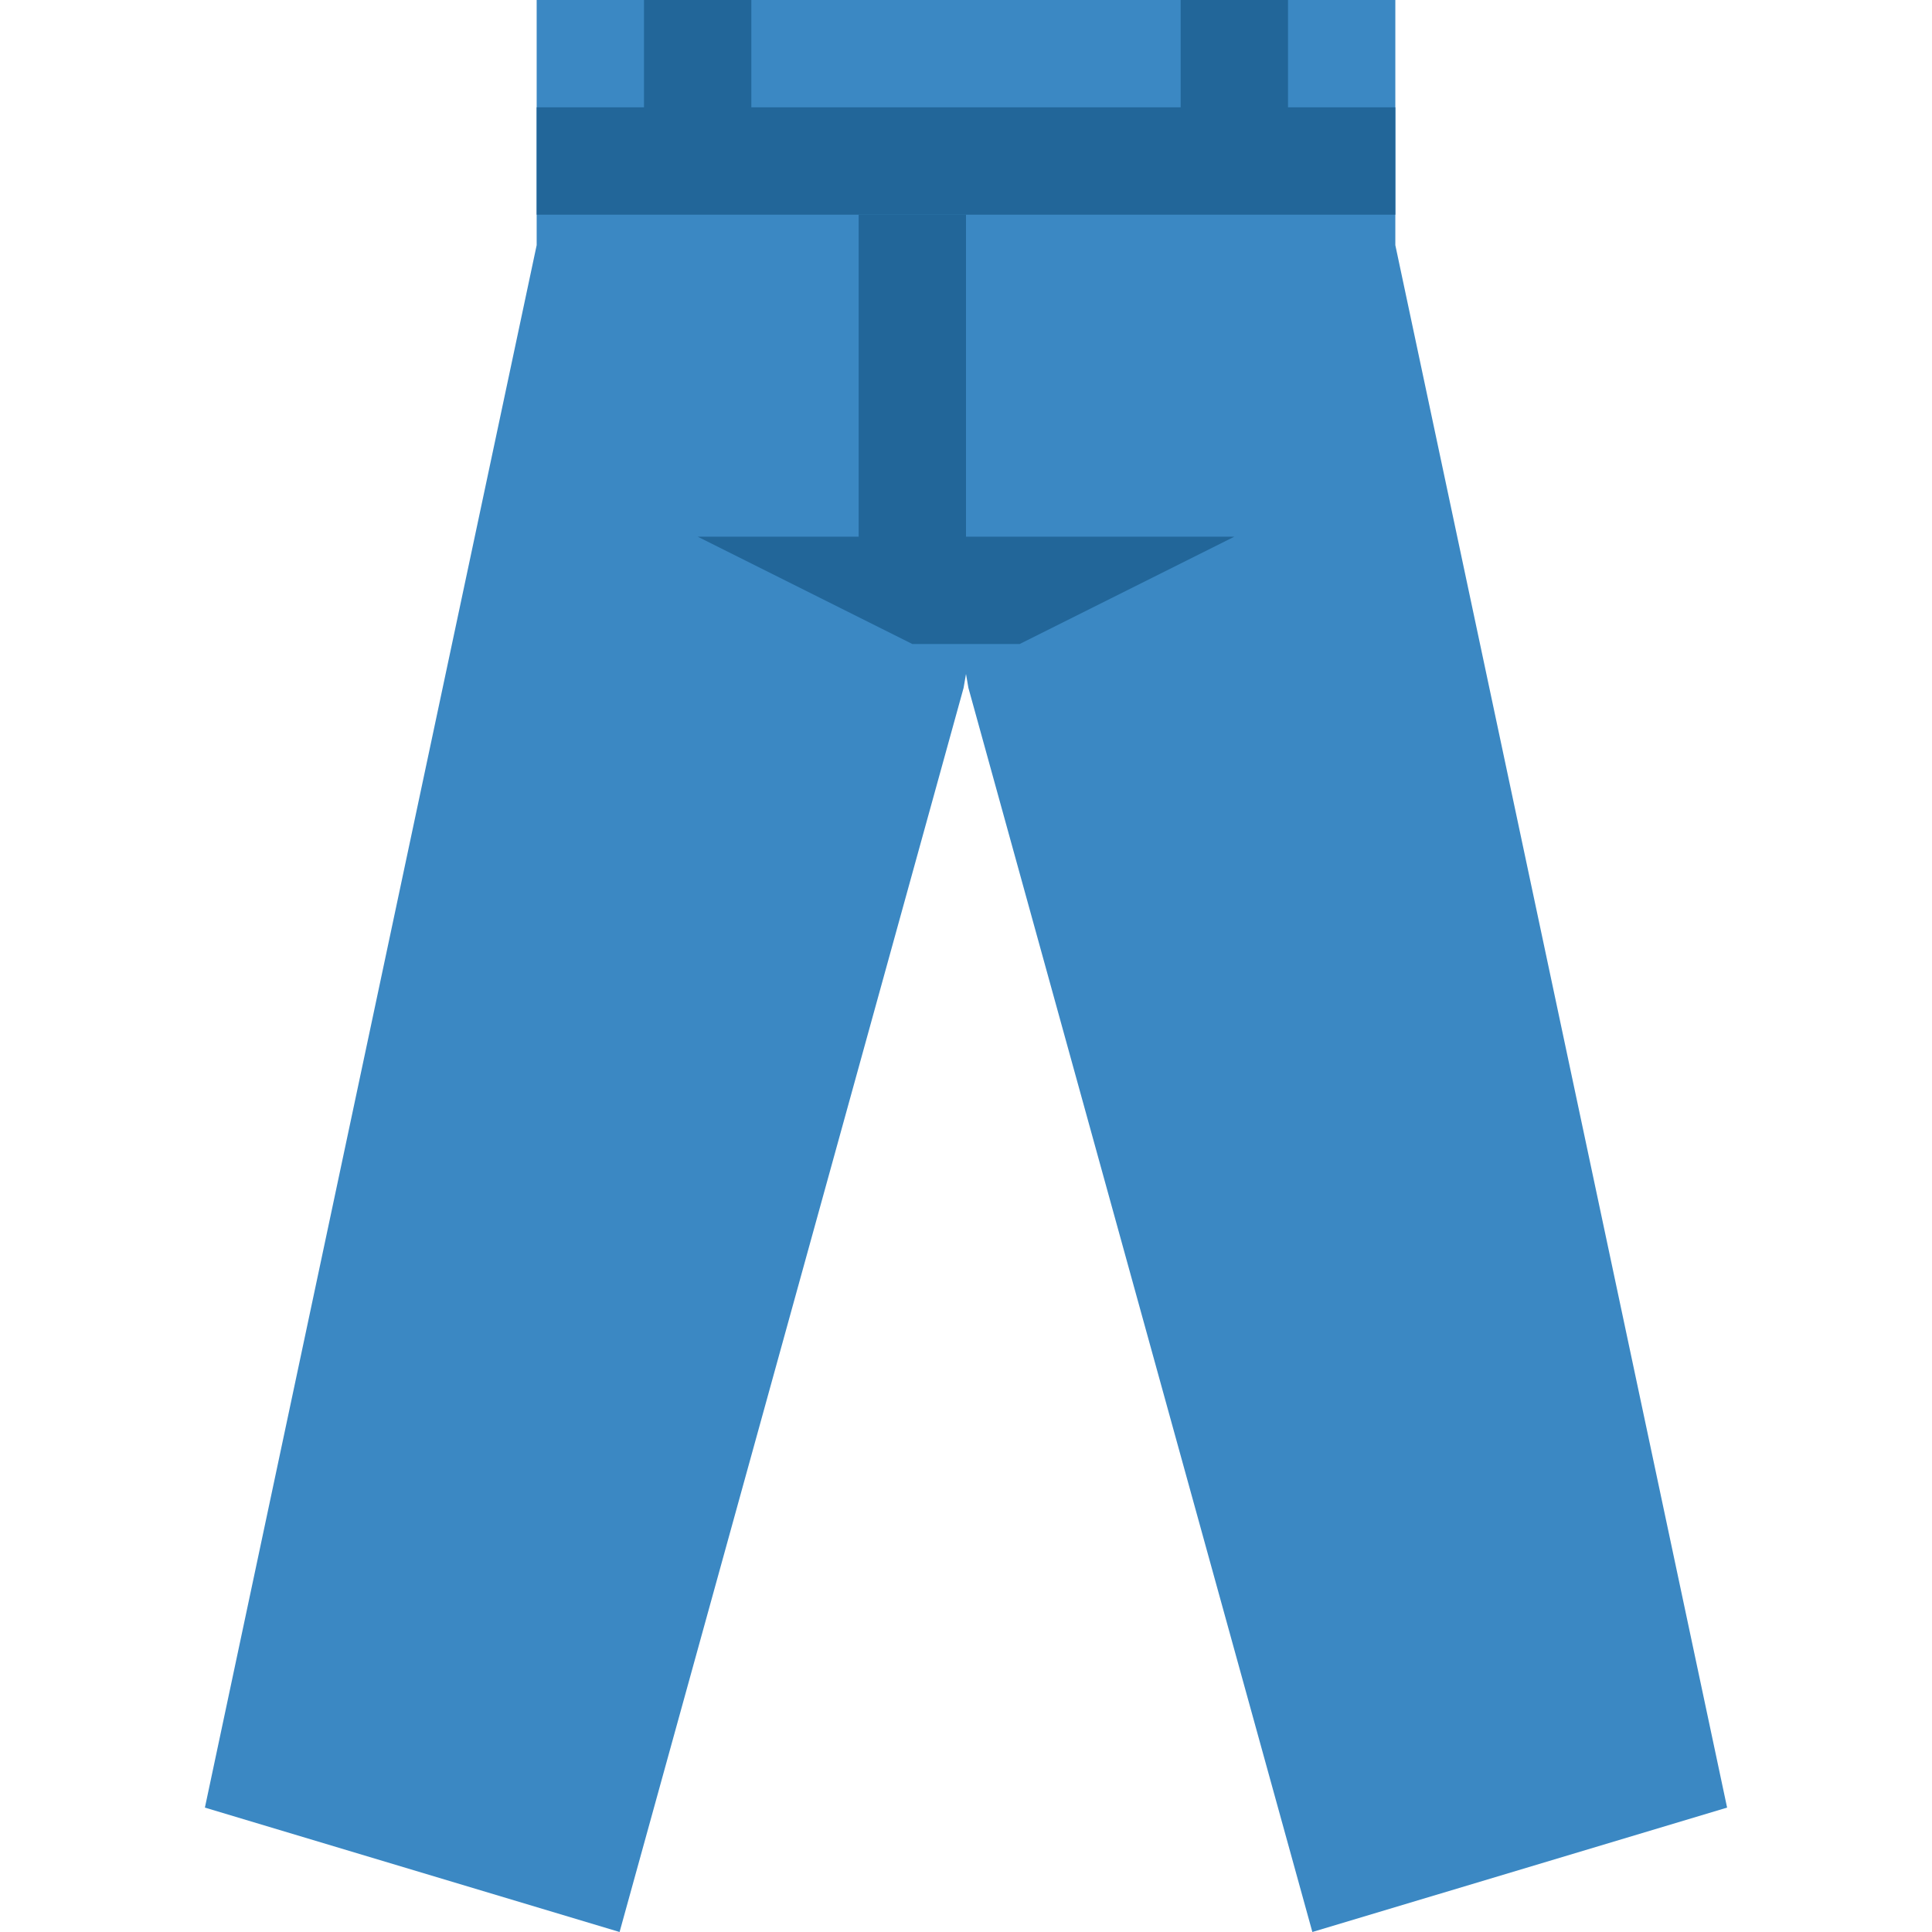
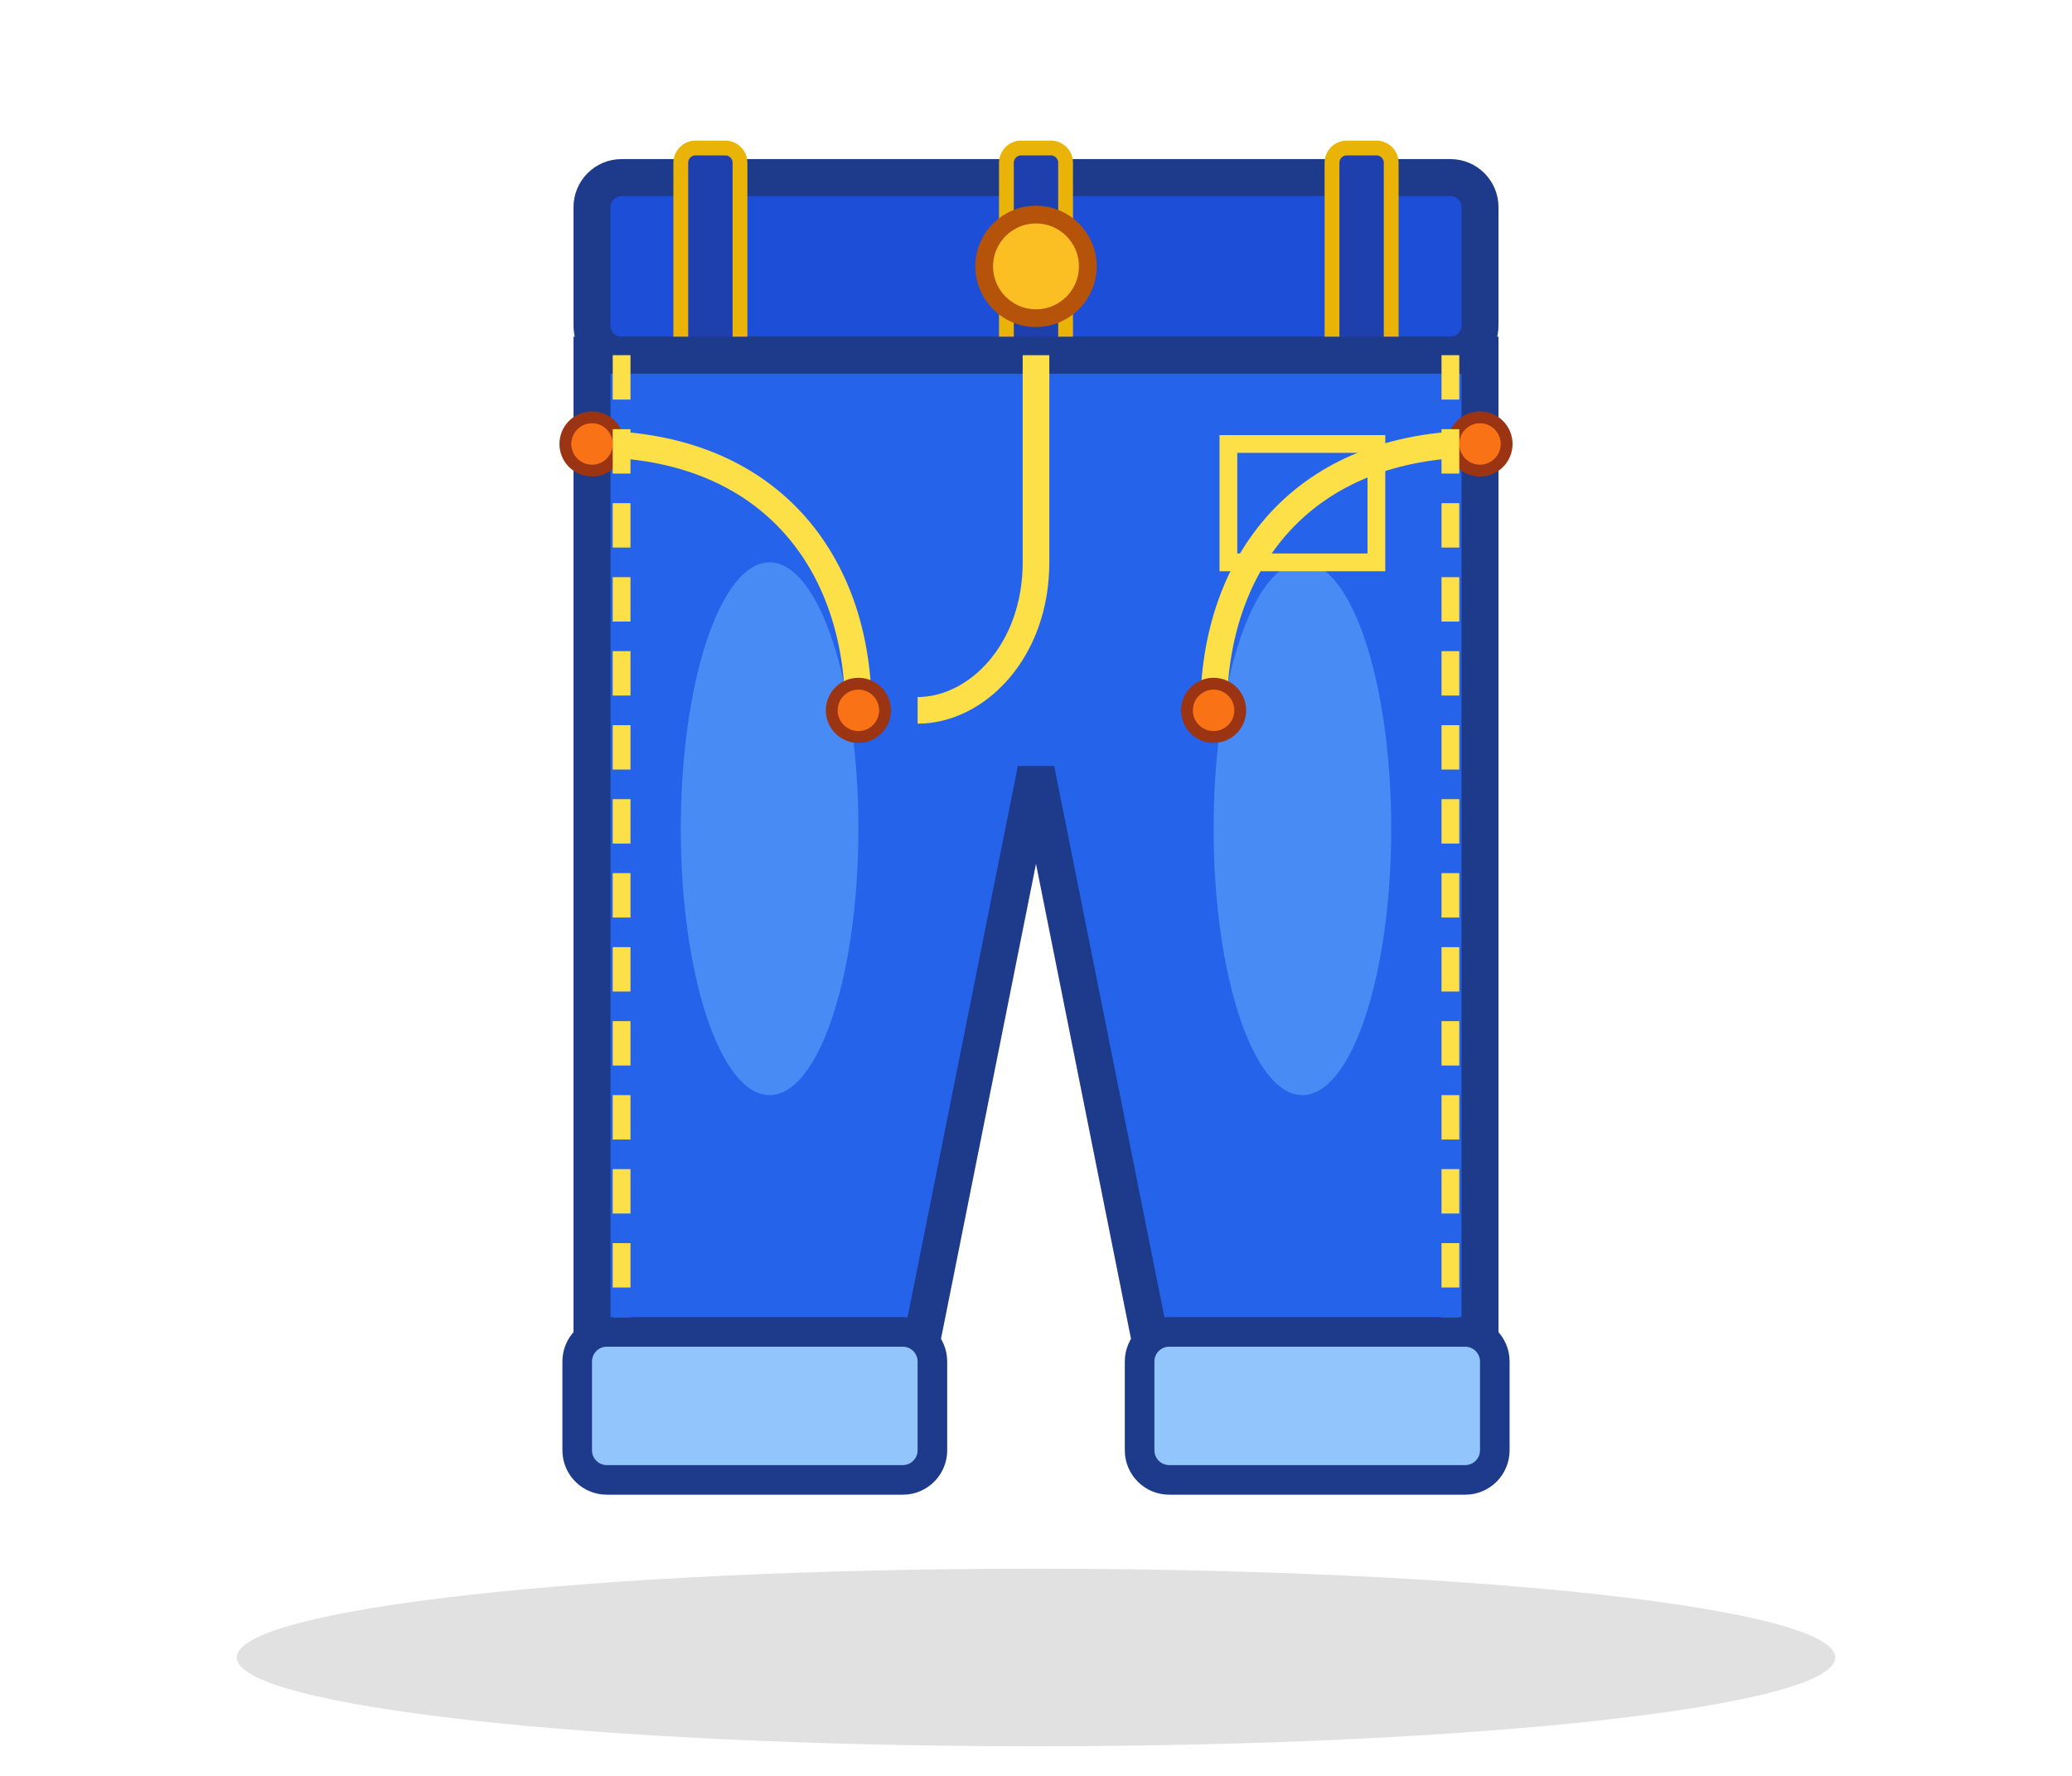
- <svg xmlns="http://www.w3.org/2000/svg" viewBox="0 0 36 36">
-   <path fill="#3B88C3" d="M20.182 0H10v4.568L3.818 33.682 11.545 36l6.41-23.182z" />
-   <path fill="#3B88C3" d="M15.818 0H26v4.568l6.182 29.114L24.454 36l-6.409-23.182z" />
-   <path fill="#269" d="M10 2h16v2H10zm9 10h-2l-4-2h10z" />
-   <path fill="#269" d="M12 0h2v3h-2zm10 0h2v3h-2zm-6 4h2v7h-2z" />
+ <svg xmlns="http://www.w3.org/2000/svg" viewBox="0 0 140 120" width="100%" height="100%">
+   <ellipse cx="70" cy="112" rx="54" ry="6" fill="rgba(0,0,0,0.12)" />
+   <g transform="translate(34, 10)">
+     <rect x="6" y="2" width="60" height="12" rx="2" fill="#1D4ED8" stroke="#1E3A8A" stroke-width="2.5" />
+     <rect x="12" y="0" width="4" height="14" rx="1" fill="#1E40AF" stroke="#EAB308" stroke-width="1" />
+     <rect x="34" y="0" width="4" height="14" rx="1" fill="#1E40AF" stroke="#EAB308" stroke-width="1" />
+     <rect x="56" y="0" width="4" height="14" rx="1" fill="#1E40AF" stroke="#EAB308" stroke-width="1" />
+     <circle cx="36" cy="8" r="3.5" fill="#FBBF24" stroke="#B45309" stroke-width="1.2" />
+     <path d="M 6 14 L 6 82 L 28 82 L 36 42 L 44 82 L 66 82 L 66 14 Z" fill="#2563EB" stroke="#1E3A8A" stroke-width="2.5" />
+     <ellipse cx="18" cy="46" rx="6" ry="18" fill="#60A5FA" opacity="0.6" />
+     <ellipse cx="54" cy="46" rx="6" ry="18" fill="#60A5FA" opacity="0.6" />
+     <path d="M 6 20 C 18 20 24 28 24 38" stroke="#FDE047" stroke-width="1.8" fill="none" />
+     <path d="M 66 20 C 54 20 48 28 48 38" stroke="#FDE047" stroke-width="1.8" fill="none" />
+     <rect x="49" y="20" width="10" height="8" fill="none" stroke="#FDE047" stroke-width="1.2" />
+     <circle cx="6" cy="20" r="1.8" fill="#F97316" stroke="#9A3412" stroke-width="0.8" />
+     <circle cx="24" cy="38" r="1.8" fill="#F97316" stroke="#9A3412" stroke-width="0.8" />
+     <circle cx="66" cy="20" r="1.8" fill="#F97316" stroke="#9A3412" stroke-width="0.8" />
+     <circle cx="48" cy="38" r="1.8" fill="#F97316" stroke="#9A3412" stroke-width="0.8" />
+     <path d="M 36 14 L 36 28 C 36 34 32 38 28 38" stroke="#FDE047" stroke-width="1.8" fill="none" />
+     <line x1="8" y1="14" x2="8" y2="82" stroke="#FDE047" stroke-width="1.2" stroke-dasharray="3,2" />
+     <line x1="64" y1="14" x2="64" y2="82" stroke="#FDE047" stroke-width="1.2" stroke-dasharray="3,2" />
+     <rect x="5" y="80" width="24" height="10" rx="2" fill="#93C5FD" stroke="#1E3A8A" stroke-width="2" />
+     <rect x="43" y="80" width="24" height="10" rx="2" fill="#93C5FD" stroke="#1E3A8A" stroke-width="2" />
+   </g>
</svg>
